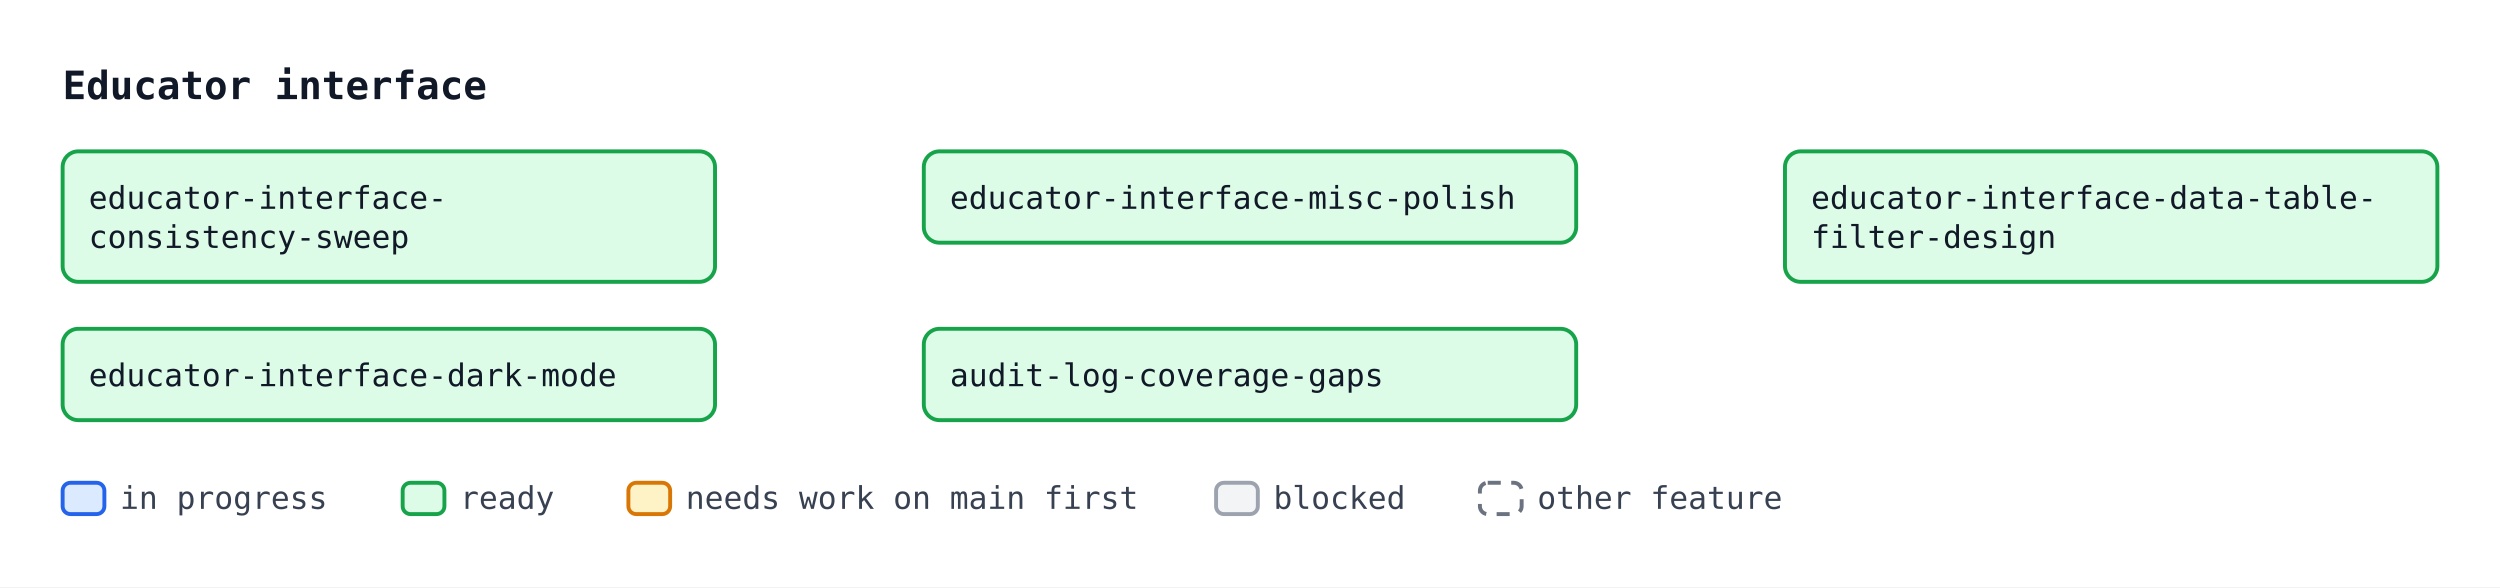
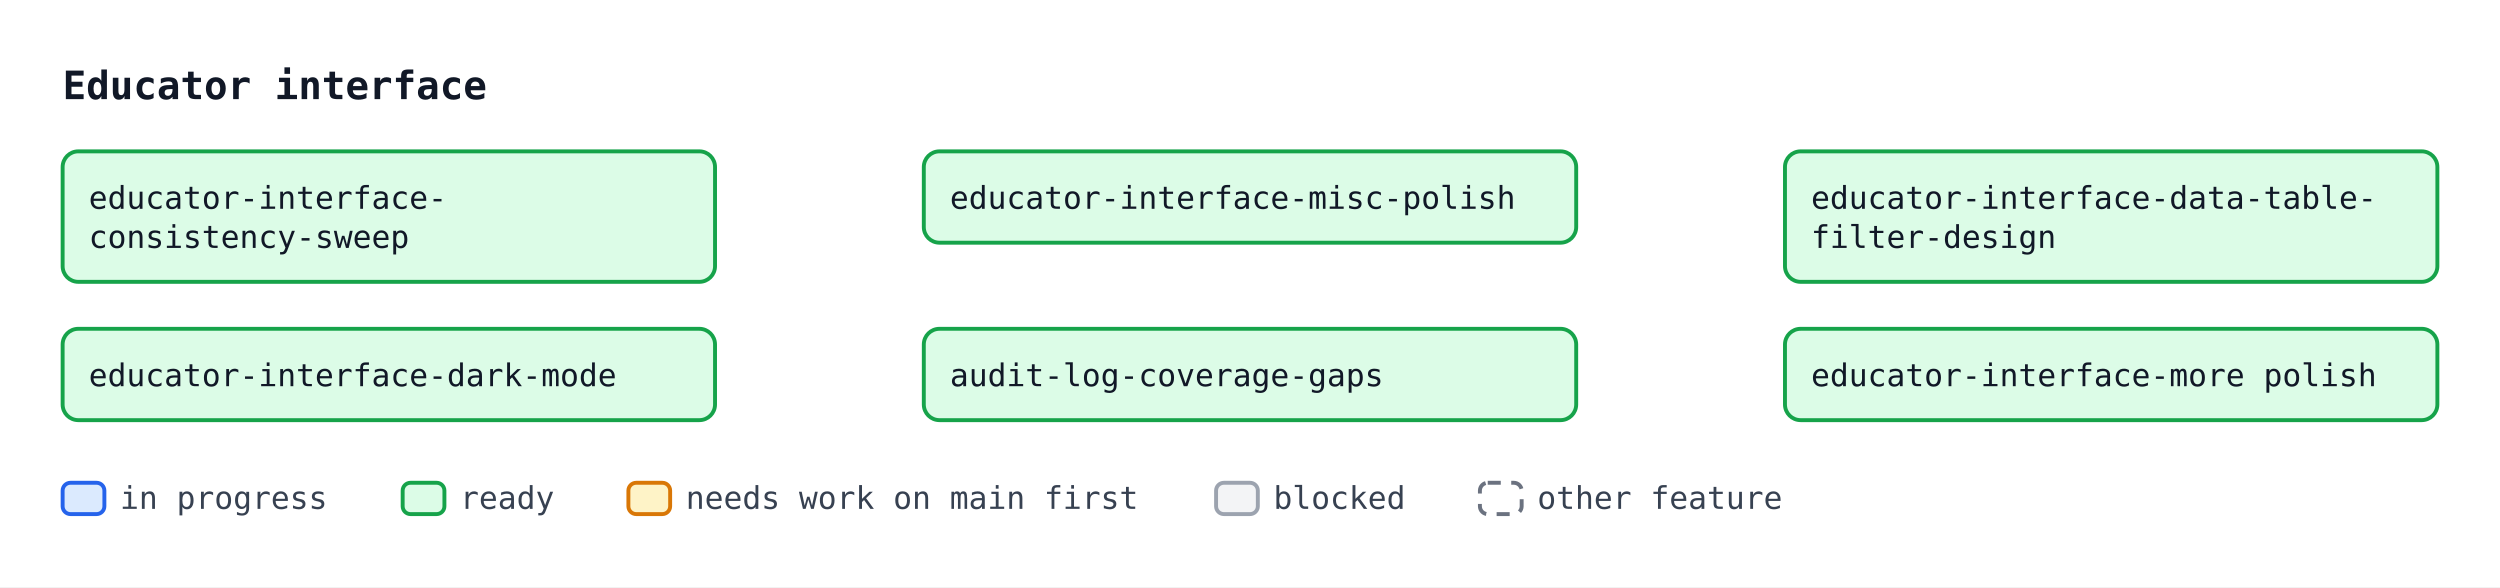
<svg xmlns="http://www.w3.org/2000/svg" width="958" height="225" viewBox="0 0 958 225" font-family="ui-monospace, SFMono-Regular, Menlo, Consolas, monospace" font-size="12">
  <defs>
    <marker id="arrow" viewBox="0 0 10 10" refX="10" refY="5" markerWidth="7" markerHeight="7" orient="auto-start-reverse">
      <path d="M0,0 L10,5 L0,10 z" fill="#4b5563" />
    </marker>
  </defs>
  <rect width="958" height="225" fill="#ffffff" />
  <text x="24" y="38" font-size="15" font-weight="bold" fill="#111827">Educator interface</text>
  <rect x="24.0" y="58.0" width="250" height="50" rx="6" fill="#dcfce7" stroke="#16a34a" stroke-width="1.5" />
  <text x="34.0" y="80.0" fill="#111827">educator-interface-</text>
  <text x="34.0" y="95.0" fill="#111827">consistency-sweep</text>
  <rect x="354.0" y="58.0" width="250" height="35" rx="6" fill="#dcfce7" stroke="#16a34a" stroke-width="1.5" />
  <text x="364.0" y="80.0" fill="#111827">educator-interface-misc-polish</text>
  <rect x="684.0" y="58.0" width="250" height="50" rx="6" fill="#dcfce7" stroke="#16a34a" stroke-width="1.5" />
  <text x="694.0" y="80.0" fill="#111827">educator-interface-data-table-</text>
  <text x="694.0" y="95.0" fill="#111827">filter-design</text>
  <rect x="24.0" y="126.0" width="250" height="35" rx="6" fill="#dcfce7" stroke="#16a34a" stroke-width="1.5" />
  <text x="34.0" y="148.0" fill="#111827">educator-interface-dark-mode</text>
  <rect x="354.0" y="126.0" width="250" height="35" rx="6" fill="#dcfce7" stroke="#16a34a" stroke-width="1.5" />
  <text x="364.0" y="148.0" fill="#111827">audit-log-coverage-gaps</text>
+   <rect x="684.0" y="126.0" width="250" height="35" rx="6" fill="#dcfce7" stroke="#16a34a" stroke-width="1.5" />
+   <text x="694.0" y="148.0" fill="#111827">educator-interface-more polish</text>
  <rect x="24.0" y="185" width="16" height="12" rx="3" fill="#dbeafe" stroke="#2563eb" stroke-width="1.5" />
  <text x="46.0" y="195" fill="#374151">in progress</text>
  <rect x="154.3" y="185" width="16" height="12" rx="3" fill="#dcfce7" stroke="#16a34a" stroke-width="1.5" />
  <text x="176.3" y="195" fill="#374151">ready</text>
  <rect x="240.8" y="185" width="16" height="12" rx="3" fill="#fef3c7" stroke="#d97706" stroke-width="1.5" />
  <text x="262.8" y="195" fill="#374151">needs work on main first</text>
  <rect x="466.0" y="185" width="16" height="12" rx="3" fill="#f3f4f6" stroke="#9ca3af" stroke-width="1.5" />
  <text x="488.0" y="195" fill="#374151">blocked</text>
  <rect x="567.1" y="185" width="16" height="12" rx="3" fill="#ffffff" stroke="#6b7280" stroke-width="1.5" stroke-dasharray="5 4" />
  <text x="589.1" y="195" fill="#374151">other feature</text>
</svg>
